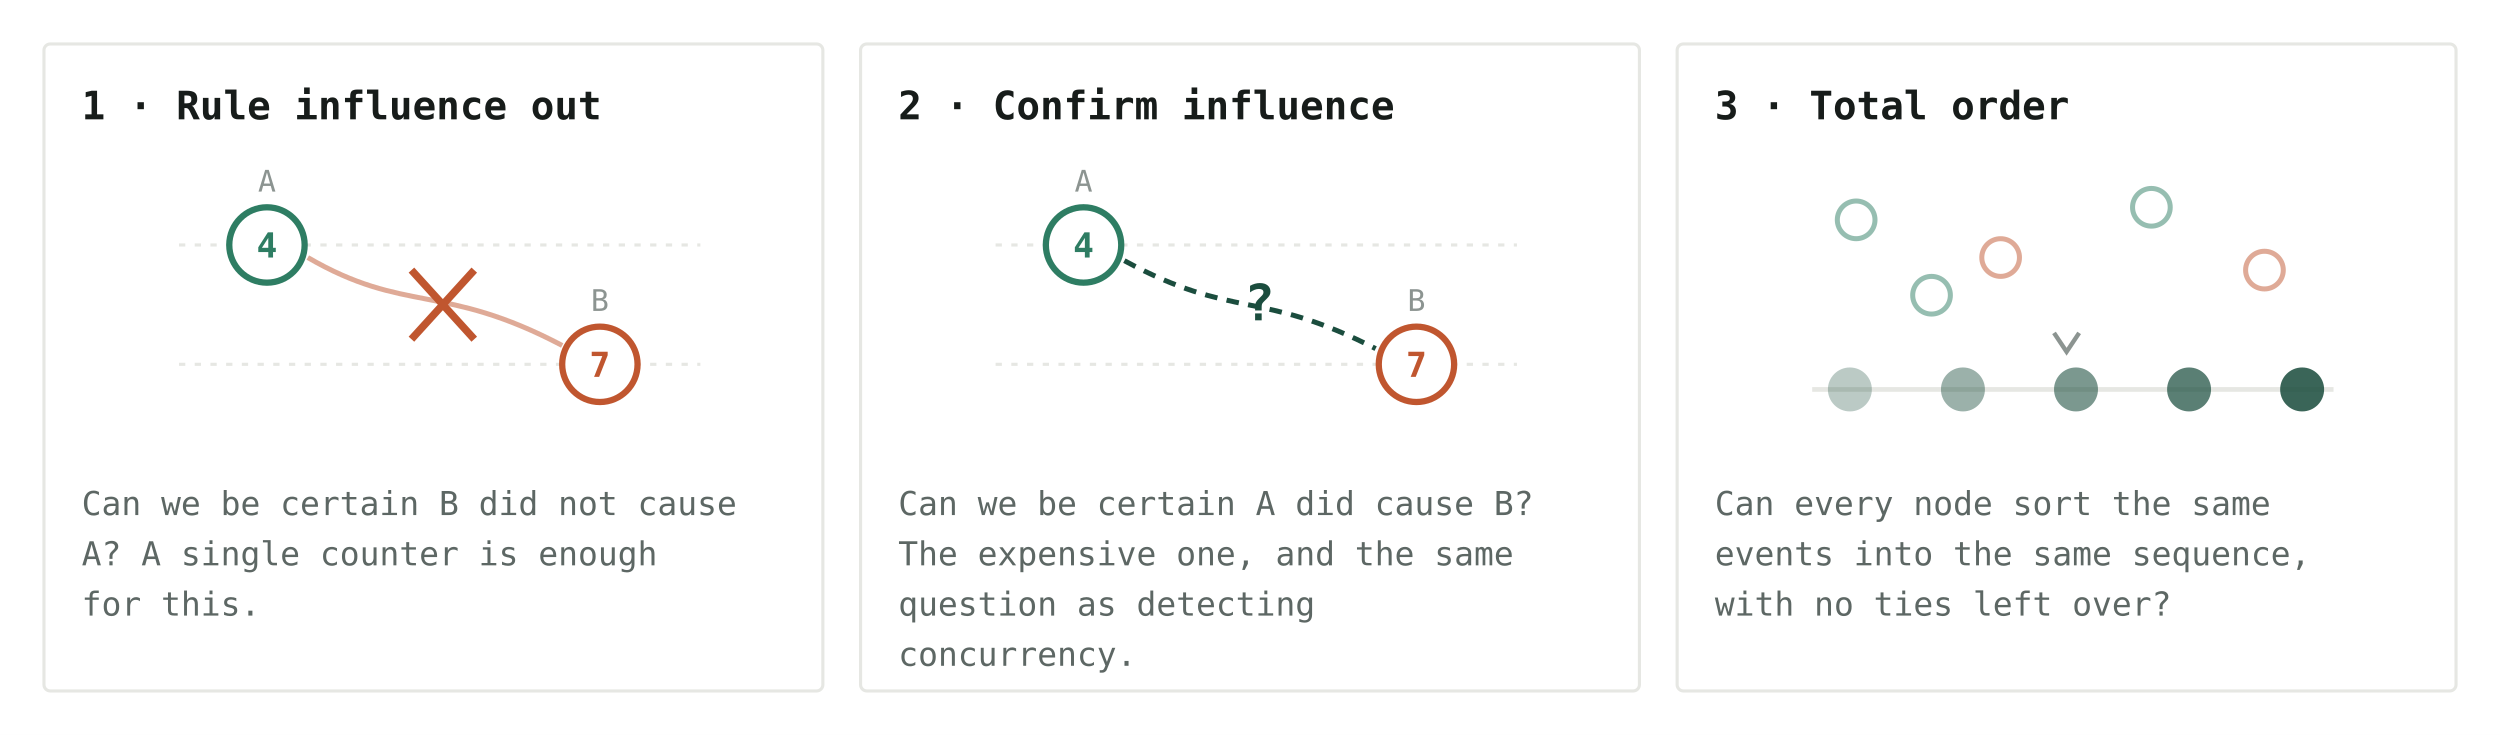
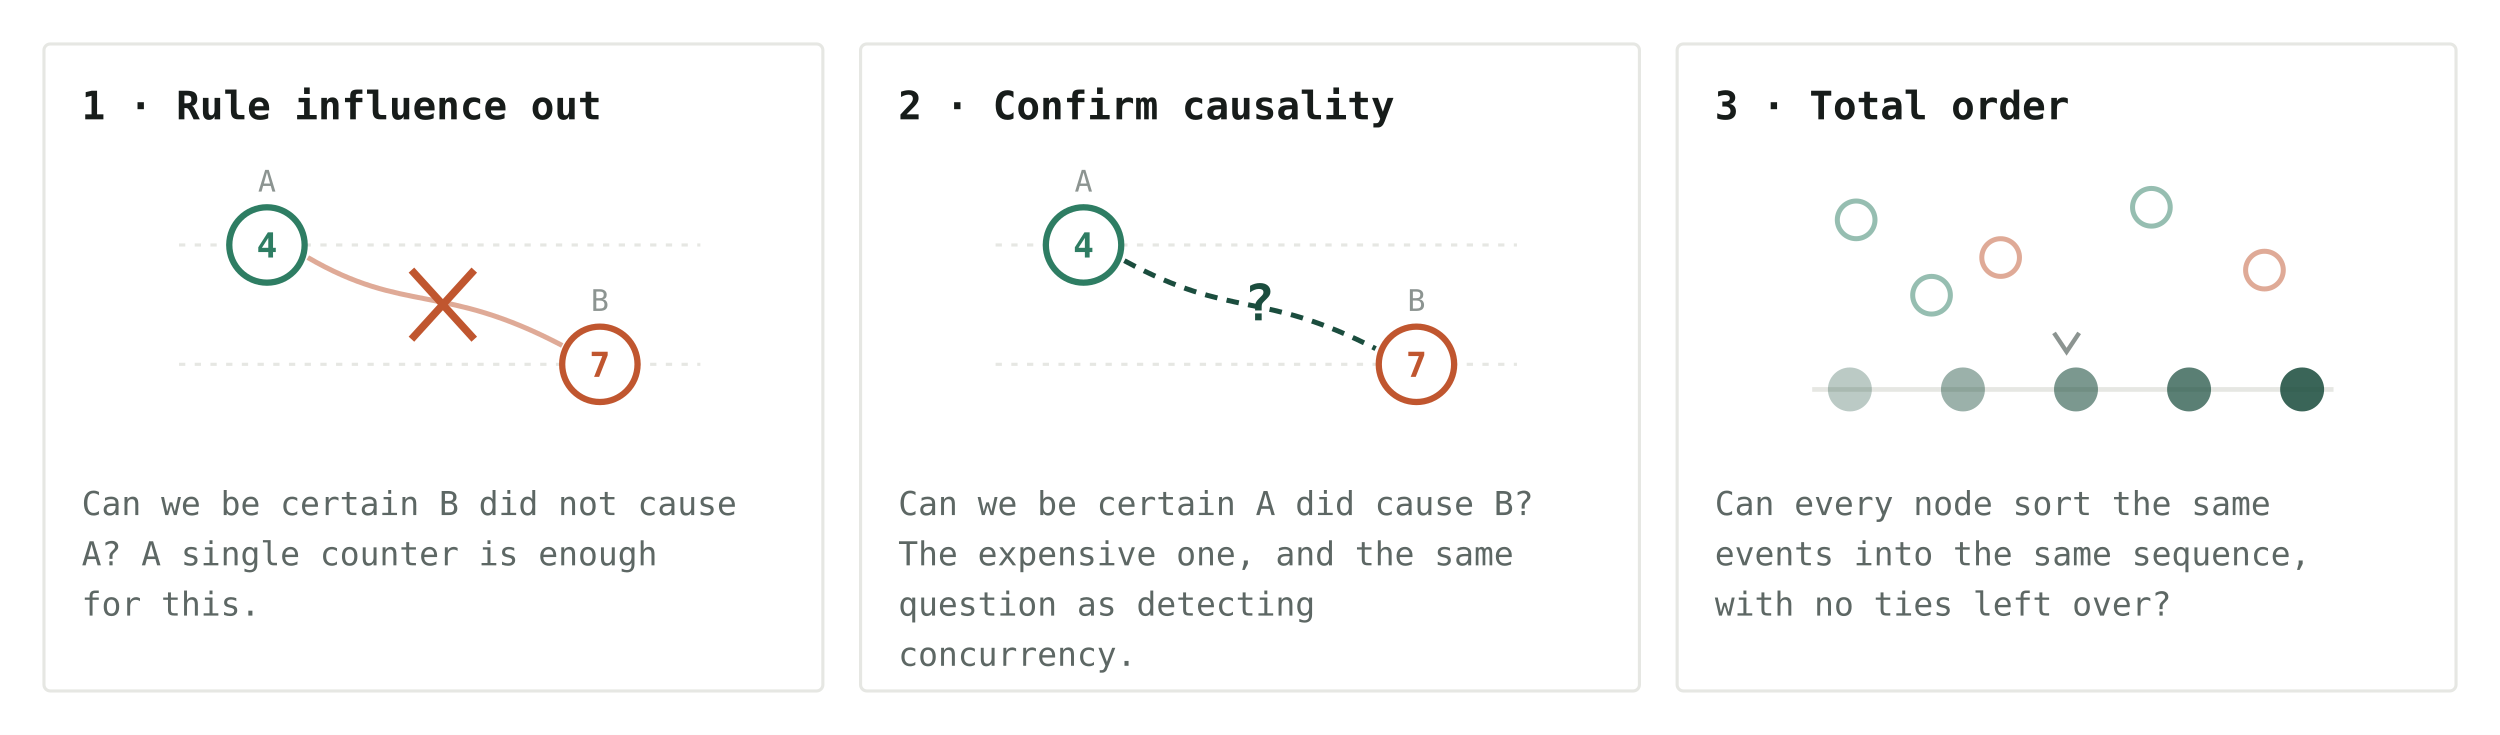
<svg xmlns="http://www.w3.org/2000/svg" viewBox="0 0 796 234" width="796" height="234" font-family="ui-monospace, SFMono-Regular, Menlo, Consolas, monospace">
  <rect width="796" height="234" fill="#ffffff" />
  <g transform="translate(14,14)">
    <rect x="0" y="0" width="248" height="206" rx="2" fill="#ffffff" stroke="#E6E7E3" />
    <text x="12" y="24" font-size="12.5" font-weight="600" fill="#171C1A">1 · Rule influence out</text>
    <g transform="translate(29,38)">
      <line x1="14" y1="26" x2="180" y2="26" stroke="#E6E7E3" stroke-dasharray="2 3" />
      <line x1="14" y1="64" x2="180" y2="64" stroke="#E6E7E3" stroke-dasharray="2 3" />
      <path d="M136,58 C98,38 86,48 55,30" fill="none" stroke="#C0562F" stroke-width="1.6" opacity=".5" />
      <line x1="88" y1="34" x2="108" y2="56" stroke="#C0562F" stroke-width="2.4" />
      <line x1="108" y1="34" x2="88" y2="56" stroke="#C0562F" stroke-width="2.4" />
      <circle cx="42" cy="26" r="12" fill="#fff" stroke="#2E7D63" stroke-width="2" />
      <text x="42" y="30" text-anchor="middle" font-size="11" font-weight="600" fill="#2E7D63">4</text>
      <text x="42" y="9" text-anchor="middle" font-size="9.5" fill="#8C9491">A</text>
      <circle cx="148" cy="64" r="12" fill="#fff" stroke="#C0562F" stroke-width="2" />
      <text x="148" y="68" text-anchor="middle" font-size="11" font-weight="600" fill="#C0562F">7</text>
      <text x="148" y="47" text-anchor="middle" font-size="9.5" fill="#8C9491">B</text>
    </g>
    <text x="12" y="150" font-size="10.5" fill="#5D6764">Can we be certain B did not cause</text>
    <text x="12" y="166" font-size="10.5" fill="#5D6764">A? A single counter is enough</text>
    <text x="12" y="182" font-size="10.5" fill="#5D6764">for this.</text>
  </g>
  <g transform="translate(274,14)">
    <rect x="0" y="0" width="248" height="206" rx="2" fill="#ffffff" stroke="#E6E7E3" />
-     <text x="12" y="24" font-size="12.5" font-weight="600" fill="#171C1A">2 · Confirm influence</text>
+     <text x="12" y="24" font-size="12.5" font-weight="600" fill="#171C1A">2 · Confirm causality</text>
    <g transform="translate(29,38)">
      <line x1="14" y1="26" x2="180" y2="26" stroke="#E6E7E3" stroke-dasharray="2 3" />
      <line x1="14" y1="64" x2="180" y2="64" stroke="#E6E7E3" stroke-dasharray="2 3" />
      <path d="M55,31 C90,50 98,40 135,59" fill="none" stroke="#1B4D3E" stroke-width="1.6" stroke-dasharray="4 3" />
      <text x="98" y="50" text-anchor="middle" font-size="16" font-weight="600" fill="#1B4D3E">?</text>
      <circle cx="42" cy="26" r="12" fill="#fff" stroke="#2E7D63" stroke-width="2" />
      <text x="42" y="30" text-anchor="middle" font-size="11" font-weight="600" fill="#2E7D63">4</text>
      <text x="42" y="9" text-anchor="middle" font-size="9.5" fill="#8C9491">A</text>
      <circle cx="148" cy="64" r="12" fill="#fff" stroke="#C0562F" stroke-width="2" />
      <text x="148" y="68" text-anchor="middle" font-size="11" font-weight="600" fill="#C0562F">7</text>
      <text x="148" y="47" text-anchor="middle" font-size="9.5" fill="#8C9491">B</text>
    </g>
    <text x="12" y="150" font-size="10.5" fill="#5D6764">Can we be certain A did cause B?</text>
    <text x="12" y="166" font-size="10.5" fill="#5D6764">The expensive one, and the same</text>
    <text x="12" y="182" font-size="10.5" fill="#5D6764">question as detecting</text>
    <text x="12" y="198" font-size="10.5" fill="#5D6764">concurrency.</text>
  </g>
  <g transform="translate(534,14)">
    <rect x="0" y="0" width="248" height="206" rx="2" fill="#ffffff" stroke="#E6E7E3" />
    <text x="12" y="24" font-size="12.5" font-weight="600" fill="#171C1A">3 · Total order</text>
    <g transform="translate(29,38)">
      <circle cx="28" cy="18" r="6" fill="#fff" stroke="#2E7D63" stroke-width="1.6" opacity=".5" />
      <circle cx="74" cy="30" r="6" fill="#fff" stroke="#C0562F" stroke-width="1.6" opacity=".5" />
      <circle cx="122" cy="14" r="6" fill="#fff" stroke="#2E7D63" stroke-width="1.6" opacity=".5" />
      <circle cx="158" cy="34" r="6" fill="#fff" stroke="#C0562F" stroke-width="1.6" opacity=".5" />
      <circle cx="52" cy="42" r="6" fill="#fff" stroke="#2E7D63" stroke-width="1.6" opacity=".5" />
      <path d="M91,54 L95,60 L99,54" fill="none" stroke="#8C9491" stroke-width="1.4" />
      <line x1="14" y1="72" x2="180" y2="72" stroke="#E6E7E3" stroke-width="1.5" />
      <circle cx="26" cy="72" r="7" fill="#1B4D3E" opacity="0.30" />
      <circle cx="62" cy="72" r="7" fill="#1B4D3E" opacity="0.44" />
      <circle cx="98" cy="72" r="7" fill="#1B4D3E" opacity="0.58" />
      <circle cx="134" cy="72" r="7" fill="#1B4D3E" opacity="0.72" />
      <circle cx="170" cy="72" r="7" fill="#1B4D3E" opacity="0.86" />
    </g>
    <text x="12" y="150" font-size="10.5" fill="#5D6764">Can every node sort the same</text>
    <text x="12" y="166" font-size="10.5" fill="#5D6764">events into the same sequence,</text>
    <text x="12" y="182" font-size="10.5" fill="#5D6764">with no ties left over?</text>
  </g>
</svg>
